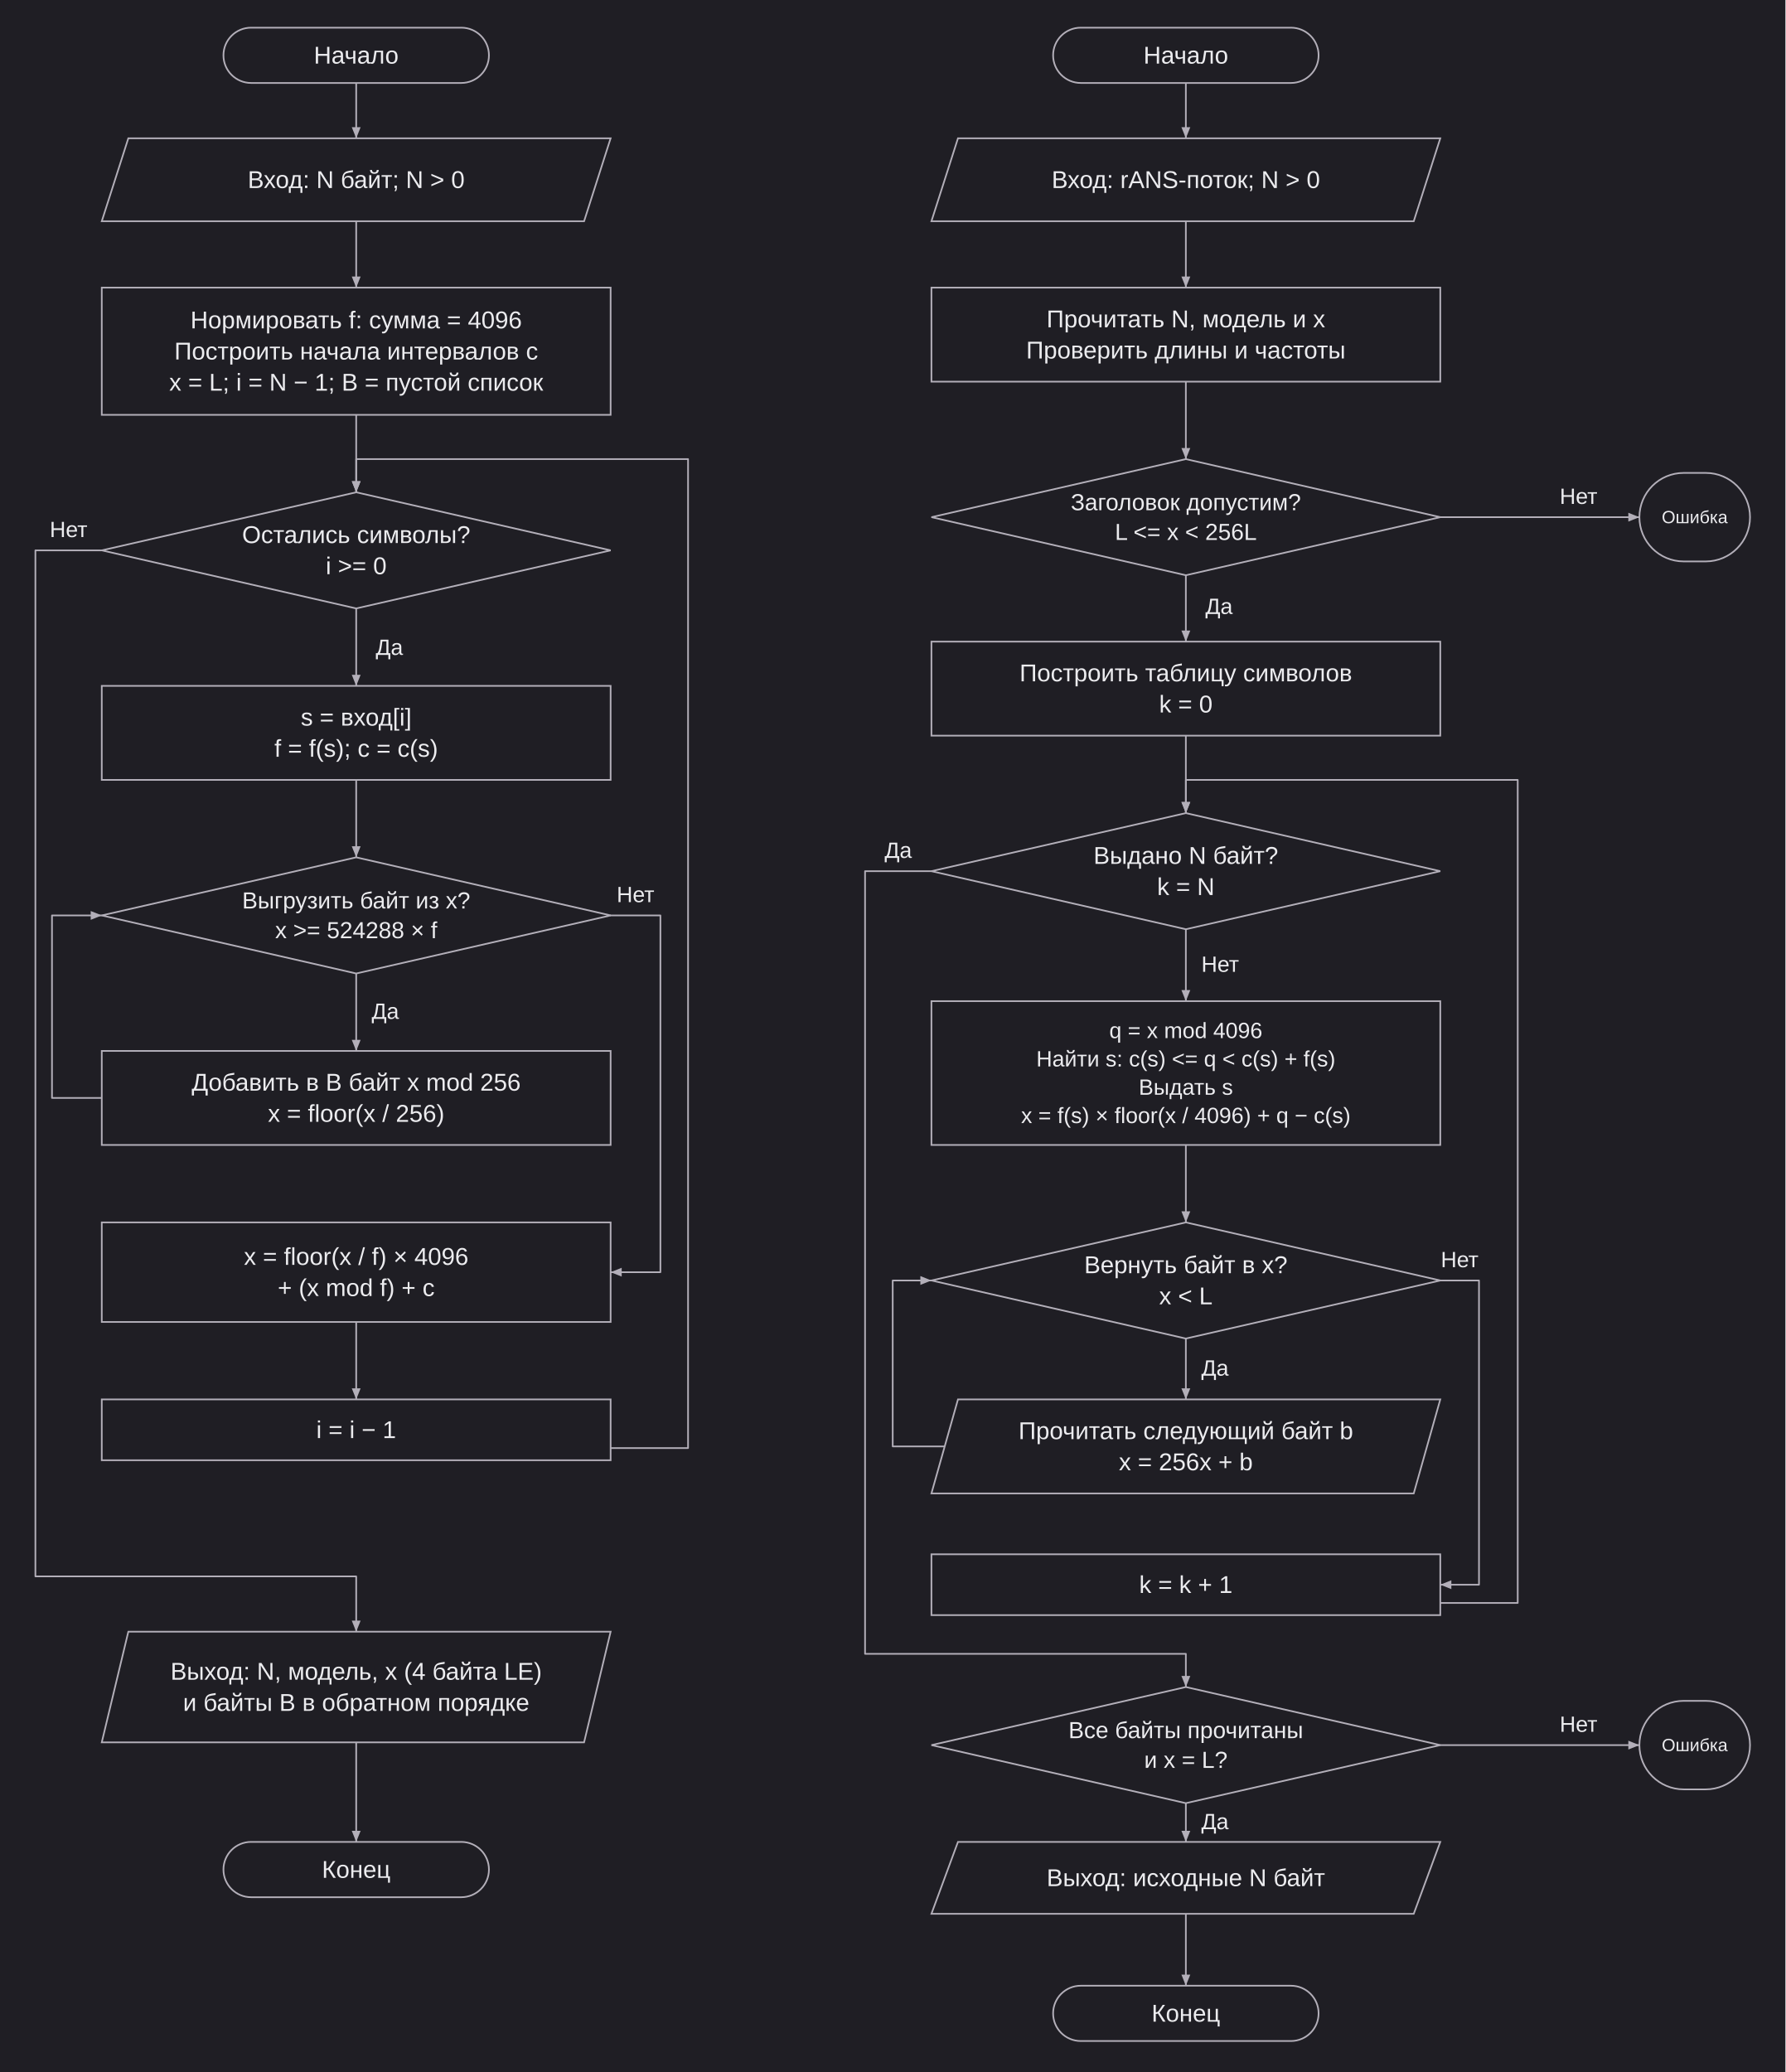
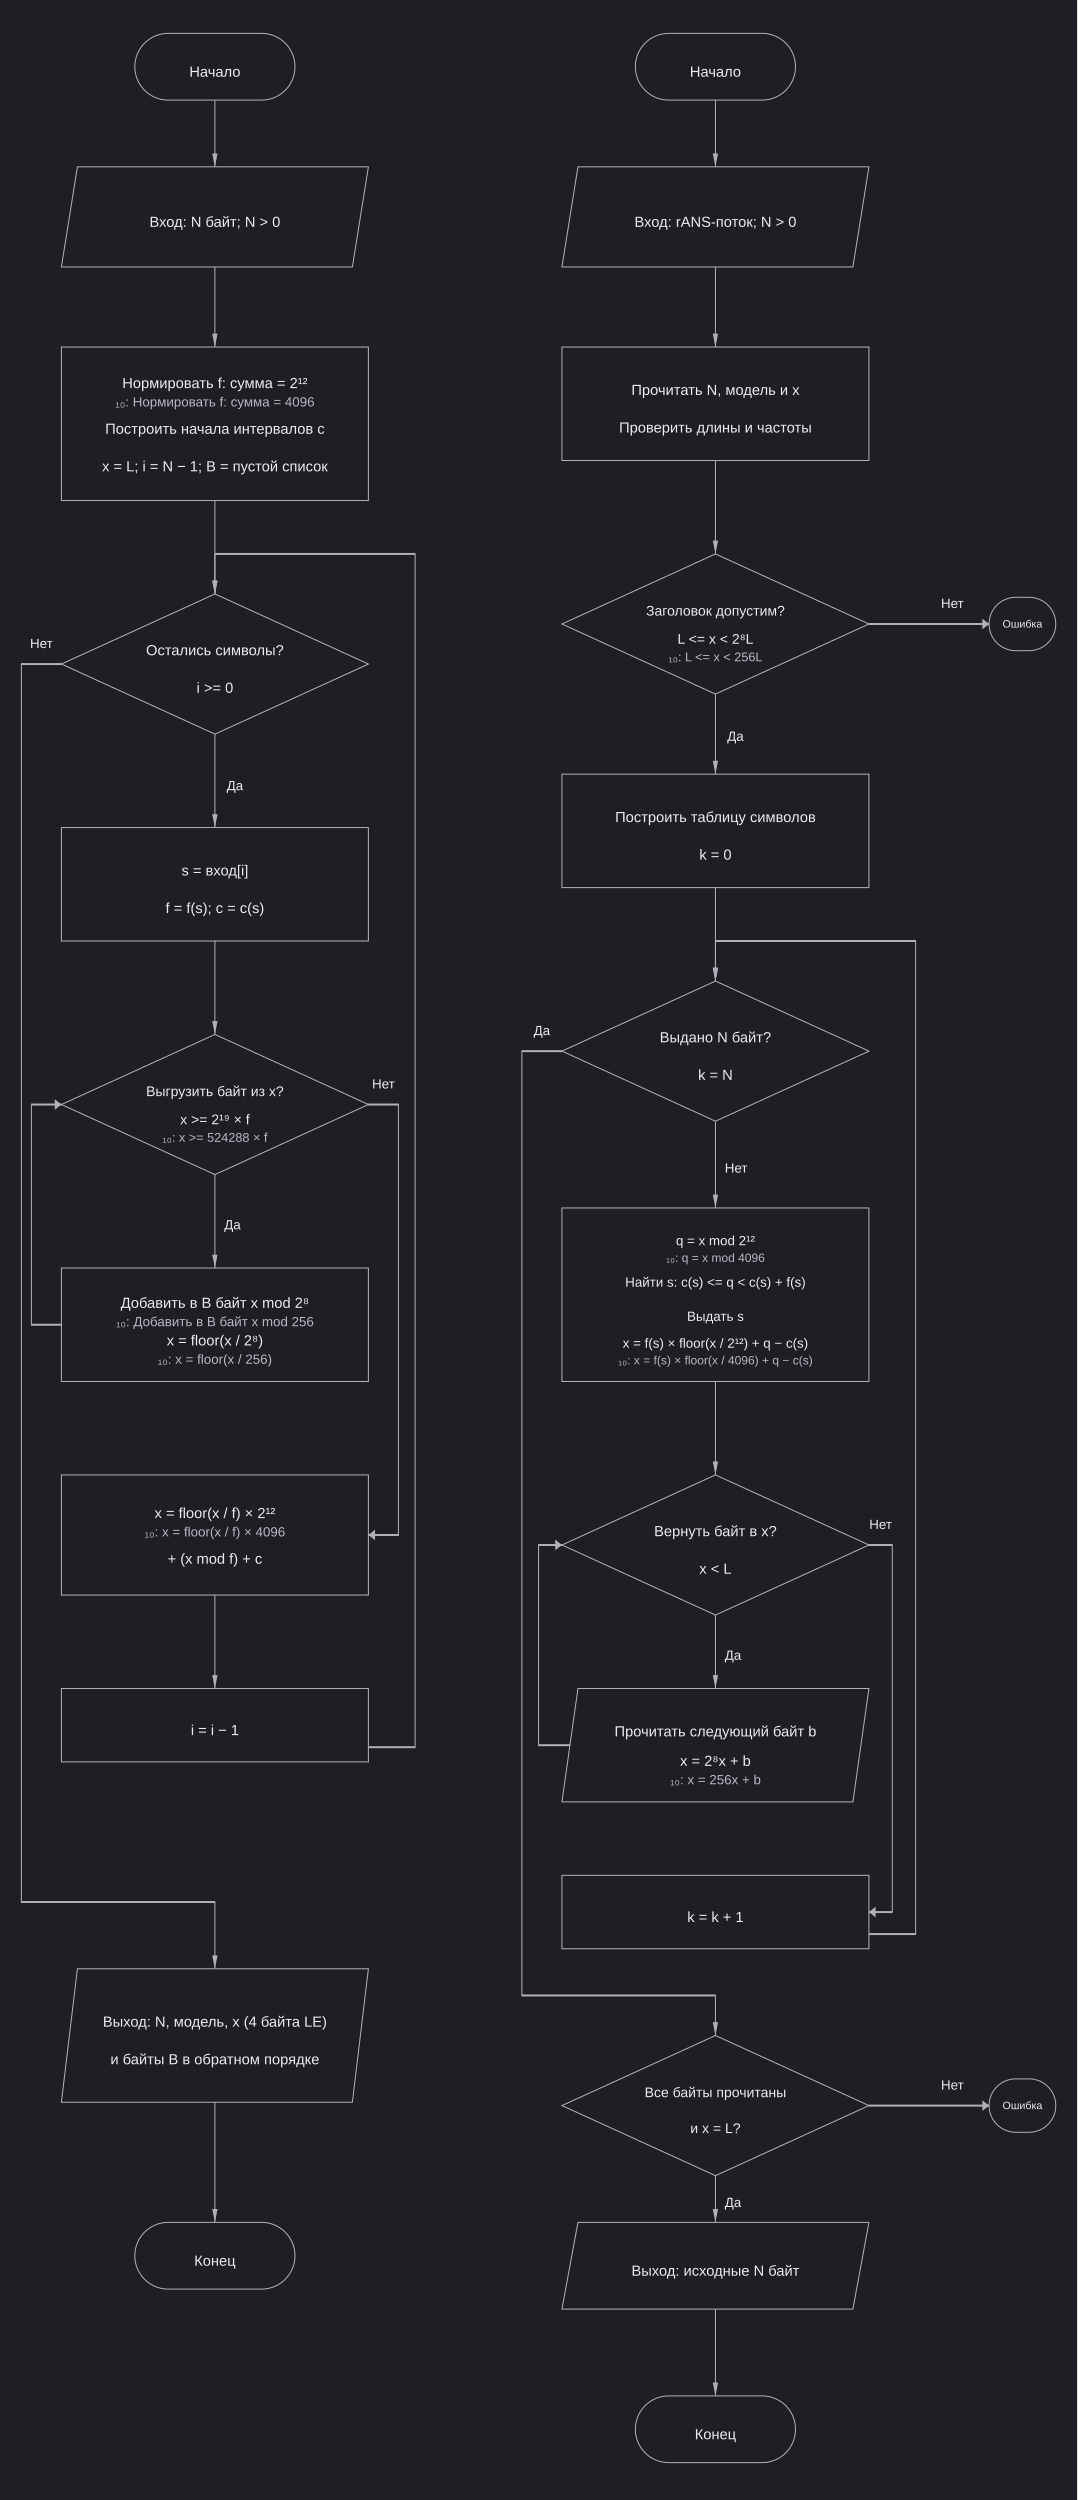
- <svg xmlns="http://www.w3.org/2000/svg" width="1614" height="1873" viewBox="-12 75 1614 1873" role="img">
+ <svg xmlns="http://www.w3.org/2000/svg" width="1614" height="3746.0" viewBox="-12 150 1614 3746" role="img">
  <defs>
    <marker id="arrow" viewBox="0 0 10 10" refX="10" refY="5" markerWidth="10" markerHeight="10" markerUnits="userSpaceOnUse" orient="auto">
      <path d="M 0 1 L 10 5 L 0 9 Z" fill="#b3afb9" />
    </marker>
  </defs>
-   <rect id="background" x="-12" y="75" width="1614" height="1873.0" fill="#1f1e24" />
+   <rect id="background" x="-12" y="150.0" width="1614" height="3746.0" fill="#1f1e24" />
  <g id="drawing">
-     <path d="M 310 150 L 310 200" fill="none" stroke="#b3afb9" stroke-width="1.5" stroke-linecap="round" stroke-linejoin="round" marker-end="url(#arrow)" data-edge-id="e0" data-source="n3" data-target="n4" />
-     <path d="M 310 275 L 310 335" fill="none" stroke="#b3afb9" stroke-width="1.5" stroke-linecap="round" stroke-linejoin="round" marker-end="url(#arrow)" data-edge-id="e1" data-source="n4" data-target="n5" />
-     <path d="M 310 450 L 310 520" fill="none" stroke="#b3afb9" stroke-width="1.5" stroke-linecap="round" stroke-linejoin="round" marker-end="url(#arrow)" data-edge-id="e2" data-source="n5" data-target="n6" />
-     <path d="M 310 625 L 310 695" fill="none" stroke="#b3afb9" stroke-width="1.5" stroke-linecap="round" stroke-linejoin="round" marker-end="url(#arrow)" data-edge-id="e3" data-source="n6" data-target="n7" />
-     <path d="M 310 780 L 310 850" fill="none" stroke="#b3afb9" stroke-width="1.5" stroke-linecap="round" stroke-linejoin="round" marker-end="url(#arrow)" data-edge-id="e4" data-source="n7" data-target="n8" />
-     <path d="M 310 955 L 310 1025" fill="none" stroke="#b3afb9" stroke-width="1.5" stroke-linecap="round" stroke-linejoin="round" marker-end="url(#arrow)" data-edge-id="e5" data-source="n8" data-target="n9" />
-     <path d="M 80 1067.5 L 35 1067.5 L 35 902.5 L 80 902.5" fill="none" stroke="#b3afb9" stroke-width="1.5" stroke-linecap="round" stroke-linejoin="round" marker-end="url(#arrow)" data-edge-id="e6" data-source="n9" data-target="n8" />
-     <path d="M 540 902.5 L 585 902.5 L 585 1225 L 540 1225" fill="none" stroke="#b3afb9" stroke-width="1.5" stroke-linecap="round" stroke-linejoin="round" marker-end="url(#arrow)" data-edge-id="e7" data-source="n8" data-target="n10" />
-     <path d="M 310 1270 L 310 1340" fill="none" stroke="#b3afb9" stroke-width="1.5" stroke-linecap="round" stroke-linejoin="round" marker-end="url(#arrow)" data-edge-id="e8" data-source="n10" data-target="n11" />
-     <path d="M 540 1384 L 610 1384 L 610 490 L 310 490 L 310 520" fill="none" stroke="#b3afb9" stroke-width="1.5" stroke-linecap="round" stroke-linejoin="round" marker-end="url(#arrow)" data-edge-id="e9" data-source="n11" data-target="n6" />
-     <path d="M 80 572.5 L 20 572.5 L 20 1500 L 310 1500 L 310 1550" fill="none" stroke="#b3afb9" stroke-width="1.5" stroke-linecap="round" stroke-linejoin="round" marker-end="url(#arrow)" data-edge-id="e10" data-source="n6" data-target="n12" />
-     <path d="M 310 1650 L 310 1740" fill="none" stroke="#b3afb9" stroke-width="1.5" stroke-linecap="round" stroke-linejoin="round" marker-end="url(#arrow)" data-edge-id="e11" data-source="n12" data-target="n13" />
-     <path d="M 1060 150 L 1060 200" fill="none" stroke="#b3afb9" stroke-width="1.5" stroke-linecap="round" stroke-linejoin="round" marker-end="url(#arrow)" data-edge-id="e12" data-source="n14" data-target="n15" />
-     <path d="M 1060 275 L 1060 335" fill="none" stroke="#b3afb9" stroke-width="1.5" stroke-linecap="round" stroke-linejoin="round" marker-end="url(#arrow)" data-edge-id="e13" data-source="n15" data-target="n16" />
-     <path d="M 1060 420 L 1060 490" fill="none" stroke="#b3afb9" stroke-width="1.5" stroke-linecap="round" stroke-linejoin="round" marker-end="url(#arrow)" data-edge-id="e14" data-source="n16" data-target="n17" />
-     <path d="M 1060 595 L 1060 655" fill="none" stroke="#b3afb9" stroke-width="1.5" stroke-linecap="round" stroke-linejoin="round" marker-end="url(#arrow)" data-edge-id="e15" data-source="n17" data-target="n18" />
-     <path d="M 1060 740 L 1060 810" fill="none" stroke="#b3afb9" stroke-width="1.5" stroke-linecap="round" stroke-linejoin="round" marker-end="url(#arrow)" data-edge-id="e16" data-source="n18" data-target="n19" />
-     <path d="M 1060 915 L 1060 980" fill="none" stroke="#b3afb9" stroke-width="1.5" stroke-linecap="round" stroke-linejoin="round" marker-end="url(#arrow)" data-edge-id="e17" data-source="n19" data-target="n20" />
-     <path d="M 1060 1110 L 1060 1180" fill="none" stroke="#b3afb9" stroke-width="1.5" stroke-linecap="round" stroke-linejoin="round" marker-end="url(#arrow)" data-edge-id="e18" data-source="n20" data-target="n21" />
-     <path d="M 1060 1285 L 1060 1340" fill="none" stroke="#b3afb9" stroke-width="1.5" stroke-linecap="round" stroke-linejoin="round" marker-end="url(#arrow)" data-edge-id="e19" data-source="n21" data-target="n22" />
-     <path d="M 842 1382.5 L 795 1382.5 L 795 1232.5 L 830 1232.5" fill="none" stroke="#b3afb9" stroke-width="1.5" stroke-linecap="round" stroke-linejoin="round" marker-end="url(#arrow)" data-edge-id="e20" data-source="n22" data-target="n21" />
-     <path d="M 1290 1232.5 L 1325 1232.5 L 1325 1507.5 L 1290 1507.5" fill="none" stroke="#b3afb9" stroke-width="1.5" stroke-linecap="round" stroke-linejoin="round" marker-end="url(#arrow)" data-edge-id="e21" data-source="n21" data-target="n23" />
-     <path d="M 1290 1524 L 1360 1524 L 1360 780 L 1060 780 L 1060 810" fill="none" stroke="#b3afb9" stroke-width="1.5" stroke-linecap="round" stroke-linejoin="round" marker-end="url(#arrow)" data-edge-id="e22" data-source="n23" data-target="n19" />
-     <path d="M 830 862.5 L 770 862.5 L 770 1570 L 1060 1570 L 1060 1600" fill="none" stroke="#b3afb9" stroke-width="1.5" stroke-linecap="round" stroke-linejoin="round" marker-end="url(#arrow)" data-edge-id="e23" data-source="n19" data-target="n24" />
-     <path d="M 1060 1705 L 1060 1740" fill="none" stroke="#b3afb9" stroke-width="1.5" stroke-linecap="round" stroke-linejoin="round" marker-end="url(#arrow)" data-edge-id="e24" data-source="n24" data-target="n25" />
-     <path d="M 1290 542.5 L 1470 542.5" fill="none" stroke="#b3afb9" stroke-width="1.5" stroke-linecap="round" stroke-linejoin="round" marker-end="url(#arrow)" data-edge-id="e25" data-source="n17" data-target="n26" />
-     <path d="M 1290 1652.5 L 1470 1652.5" fill="none" stroke="#b3afb9" stroke-width="1.5" stroke-linecap="round" stroke-linejoin="round" marker-end="url(#arrow)" data-edge-id="e26" data-source="n24" data-target="n27" />
-     <path d="M 1060 1805 L 1060 1870" fill="none" stroke="#b3afb9" stroke-width="1.5" stroke-linecap="round" stroke-linejoin="round" marker-end="url(#arrow)" data-edge-id="e27" data-source="n25" data-target="n28" />
+     <path d="M 310 150 L 310 200" fill="none" stroke="#b3afb9" stroke-width="1.5" stroke-linecap="round" stroke-linejoin="round" marker-end="url(#arrow)" data-edge-id="e0" data-source="n3" data-target="n4" transform="scale(1,2)" />
+     <path d="M 310 275 L 310 335" fill="none" stroke="#b3afb9" stroke-width="1.5" stroke-linecap="round" stroke-linejoin="round" marker-end="url(#arrow)" data-edge-id="e1" data-source="n4" data-target="n5" transform="scale(1,2)" />
+     <path d="M 310 450 L 310 520" fill="none" stroke="#b3afb9" stroke-width="1.5" stroke-linecap="round" stroke-linejoin="round" marker-end="url(#arrow)" data-edge-id="e2" data-source="n5" data-target="n6" transform="scale(1,2)" />
+     <path d="M 310 625 L 310 695" fill="none" stroke="#b3afb9" stroke-width="1.5" stroke-linecap="round" stroke-linejoin="round" marker-end="url(#arrow)" data-edge-id="e3" data-source="n6" data-target="n7" transform="scale(1,2)" />
+     <path d="M 310 780 L 310 850" fill="none" stroke="#b3afb9" stroke-width="1.5" stroke-linecap="round" stroke-linejoin="round" marker-end="url(#arrow)" data-edge-id="e4" data-source="n7" data-target="n8" transform="scale(1,2)" />
+     <path d="M 310 955 L 310 1025" fill="none" stroke="#b3afb9" stroke-width="1.5" stroke-linecap="round" stroke-linejoin="round" marker-end="url(#arrow)" data-edge-id="e5" data-source="n8" data-target="n9" transform="scale(1,2)" />
+     <path d="M 80 1067.5 L 35 1067.5 L 35 902.5 L 80 902.5" fill="none" stroke="#b3afb9" stroke-width="1.5" stroke-linecap="round" stroke-linejoin="round" marker-end="url(#arrow)" data-edge-id="e6" data-source="n9" data-target="n8" transform="scale(1,2)" />
+     <path d="M 540 902.5 L 585 902.5 L 585 1225 L 540 1225" fill="none" stroke="#b3afb9" stroke-width="1.5" stroke-linecap="round" stroke-linejoin="round" marker-end="url(#arrow)" data-edge-id="e7" data-source="n8" data-target="n10" transform="scale(1,2)" />
+     <path d="M 310 1270 L 310 1340" fill="none" stroke="#b3afb9" stroke-width="1.5" stroke-linecap="round" stroke-linejoin="round" marker-end="url(#arrow)" data-edge-id="e8" data-source="n10" data-target="n11" transform="scale(1,2)" />
+     <path d="M 540 1384 L 610 1384 L 610 490 L 310 490 L 310 520" fill="none" stroke="#b3afb9" stroke-width="1.5" stroke-linecap="round" stroke-linejoin="round" marker-end="url(#arrow)" data-edge-id="e9" data-source="n11" data-target="n6" transform="scale(1,2)" />
+     <path d="M 80 572.5 L 20 572.5 L 20 1500 L 310 1500 L 310 1550" fill="none" stroke="#b3afb9" stroke-width="1.5" stroke-linecap="round" stroke-linejoin="round" marker-end="url(#arrow)" data-edge-id="e10" data-source="n6" data-target="n12" transform="scale(1,2)" />
+     <path d="M 310 1650 L 310 1740" fill="none" stroke="#b3afb9" stroke-width="1.5" stroke-linecap="round" stroke-linejoin="round" marker-end="url(#arrow)" data-edge-id="e11" data-source="n12" data-target="n13" transform="scale(1,2)" />
+     <path d="M 1060 150 L 1060 200" fill="none" stroke="#b3afb9" stroke-width="1.5" stroke-linecap="round" stroke-linejoin="round" marker-end="url(#arrow)" data-edge-id="e12" data-source="n14" data-target="n15" transform="scale(1,2)" />
+     <path d="M 1060 275 L 1060 335" fill="none" stroke="#b3afb9" stroke-width="1.5" stroke-linecap="round" stroke-linejoin="round" marker-end="url(#arrow)" data-edge-id="e13" data-source="n15" data-target="n16" transform="scale(1,2)" />
+     <path d="M 1060 420 L 1060 490" fill="none" stroke="#b3afb9" stroke-width="1.5" stroke-linecap="round" stroke-linejoin="round" marker-end="url(#arrow)" data-edge-id="e14" data-source="n16" data-target="n17" transform="scale(1,2)" />
+     <path d="M 1060 595 L 1060 655" fill="none" stroke="#b3afb9" stroke-width="1.5" stroke-linecap="round" stroke-linejoin="round" marker-end="url(#arrow)" data-edge-id="e15" data-source="n17" data-target="n18" transform="scale(1,2)" />
+     <path d="M 1060 740 L 1060 810" fill="none" stroke="#b3afb9" stroke-width="1.5" stroke-linecap="round" stroke-linejoin="round" marker-end="url(#arrow)" data-edge-id="e16" data-source="n18" data-target="n19" transform="scale(1,2)" />
+     <path d="M 1060 915 L 1060 980" fill="none" stroke="#b3afb9" stroke-width="1.5" stroke-linecap="round" stroke-linejoin="round" marker-end="url(#arrow)" data-edge-id="e17" data-source="n19" data-target="n20" transform="scale(1,2)" />
+     <path d="M 1060 1110 L 1060 1180" fill="none" stroke="#b3afb9" stroke-width="1.5" stroke-linecap="round" stroke-linejoin="round" marker-end="url(#arrow)" data-edge-id="e18" data-source="n20" data-target="n21" transform="scale(1,2)" />
+     <path d="M 1060 1285 L 1060 1340" fill="none" stroke="#b3afb9" stroke-width="1.5" stroke-linecap="round" stroke-linejoin="round" marker-end="url(#arrow)" data-edge-id="e19" data-source="n21" data-target="n22" transform="scale(1,2)" />
+     <path d="M 842 1382.5 L 795 1382.5 L 795 1232.5 L 830 1232.5" fill="none" stroke="#b3afb9" stroke-width="1.5" stroke-linecap="round" stroke-linejoin="round" marker-end="url(#arrow)" data-edge-id="e20" data-source="n22" data-target="n21" transform="scale(1,2)" />
+     <path d="M 1290 1232.5 L 1325 1232.5 L 1325 1507.5 L 1290 1507.5" fill="none" stroke="#b3afb9" stroke-width="1.5" stroke-linecap="round" stroke-linejoin="round" marker-end="url(#arrow)" data-edge-id="e21" data-source="n21" data-target="n23" transform="scale(1,2)" />
+     <path d="M 1290 1524 L 1360 1524 L 1360 780 L 1060 780 L 1060 810" fill="none" stroke="#b3afb9" stroke-width="1.5" stroke-linecap="round" stroke-linejoin="round" marker-end="url(#arrow)" data-edge-id="e22" data-source="n23" data-target="n19" transform="scale(1,2)" />
+     <path d="M 830 862.5 L 770 862.5 L 770 1570 L 1060 1570 L 1060 1600" fill="none" stroke="#b3afb9" stroke-width="1.5" stroke-linecap="round" stroke-linejoin="round" marker-end="url(#arrow)" data-edge-id="e23" data-source="n19" data-target="n24" transform="scale(1,2)" />
+     <path d="M 1060 1705 L 1060 1740" fill="none" stroke="#b3afb9" stroke-width="1.5" stroke-linecap="round" stroke-linejoin="round" marker-end="url(#arrow)" data-edge-id="e24" data-source="n24" data-target="n25" transform="scale(1,2)" />
+     <path d="M 1290 542.5 L 1470 542.5" fill="none" stroke="#b3afb9" stroke-width="1.5" stroke-linecap="round" stroke-linejoin="round" marker-end="url(#arrow)" data-edge-id="e25" data-source="n17" data-target="n26" transform="scale(1,2)" />
+     <path d="M 1290 1652.5 L 1470 1652.5" fill="none" stroke="#b3afb9" stroke-width="1.5" stroke-linecap="round" stroke-linejoin="round" marker-end="url(#arrow)" data-edge-id="e26" data-source="n24" data-target="n27" transform="scale(1,2)" />
+     <path d="M 1060 1805 L 1060 1870" fill="none" stroke="#b3afb9" stroke-width="1.5" stroke-linecap="round" stroke-linejoin="round" marker-end="url(#arrow)" data-edge-id="e27" data-source="n25" data-target="n28" transform="scale(1,2)" />
    <g data-vertex-id="n3">
-       <rect x="190" y="100" width="240" height="50" rx="25.0" ry="25.0" fill="#1f1e24" stroke="#b3afb9" stroke-width="1.5" />
-       <text x="310" y="132.48" text-anchor="middle" font-family="Arial" font-size="22px" fill="#ececef">Начало</text>
+       <rect x="190" y="200.0" width="240" height="100.0" rx="50.0" ry="50.0" fill="#1f1e24" stroke="#b3afb9" stroke-width="1.5" />
+       <text x="310" y="264.96" text-anchor="middle" font-family="Arial" font-size="22px" fill="#ececef">Начало</text>
    </g>
    <g data-vertex-id="n4">
-       <polygon points="104,200 540,200 516,275 80,275" fill="#1f1e24" stroke="#b3afb9" stroke-width="1.5" />
-       <text x="310" y="244.98" text-anchor="middle" font-family="Arial" font-size="22px" fill="#ececef">Вход: N байт; N &gt; 0</text>
+       <polygon points="104,400 540,400 516,550 80,550" fill="#1f1e24" stroke="#b3afb9" stroke-width="1.5" />
+       <text x="310" y="489.96" text-anchor="middle" font-family="Arial" font-size="22px" fill="#ececef">Вход: N байт; N &gt; 0</text>
    </g>
    <g data-vertex-id="n5">
-       <rect x="80" y="335" width="460" height="115" rx="0" ry="0" fill="#1f1e24" stroke="#b3afb9" stroke-width="1.5" />
-       <text x="310" y="371.82" text-anchor="middle" font-family="Arial" font-size="22px" fill="#ececef">Нормировать f: сумма = 4096</text>
-       <text x="310" y="399.98" text-anchor="middle" font-family="Arial" font-size="22px" fill="#ececef">Построить начала интервалов c</text>
-       <text x="310" y="428.14" text-anchor="middle" font-family="Arial" font-size="22px" fill="#ececef">x = L; i = N − 1; B = пустой список</text>
+       <rect x="80" y="670.0" width="460" height="230.0" rx="0" ry="0.0" fill="#1f1e24" stroke="#b3afb9" stroke-width="1.5" />
+       <text x="310" y="731.54" text-anchor="middle" font-family="Arial" font-size="22px" fill="#ececef">Нормировать f: сумма = 2¹²</text>
+       <text x="310" y="759.04" text-anchor="middle" font-family="Arial" font-size="20.0" fill="#bbb6c3">₁₀: Нормировать f: сумма = 4096</text>
+       <text x="310" y="799.96" text-anchor="middle" font-family="Arial" font-size="22px" fill="#ececef">Построить начала интервалов c</text>
+       <text x="310" y="856.28" text-anchor="middle" font-family="Arial" font-size="22px" fill="#ececef">x = L; i = N − 1; B = пустой список</text>
    </g>
    <g data-vertex-id="n6">
-       <polygon points="310,520 540,572.5 310,625 80,572.5" fill="#1f1e24" stroke="#b3afb9" stroke-width="1.5" />
-       <text x="310" y="565.9" text-anchor="middle" font-family="Arial" font-size="22px" fill="#ececef">Остались символы?</text>
-       <text x="310" y="594.06" text-anchor="middle" font-family="Arial" font-size="22px" fill="#ececef">i &gt;= 0</text>
+       <polygon points="310,1040 540,1145 310,1250 80,1145" fill="#1f1e24" stroke="#b3afb9" stroke-width="1.5" />
+       <text x="310" y="1131.8" text-anchor="middle" font-family="Arial" font-size="22px" fill="#ececef">Остались символы?</text>
+       <text x="310" y="1188.12" text-anchor="middle" font-family="Arial" font-size="22px" fill="#ececef">i &gt;= 0</text>
    </g>
    <g data-vertex-id="n7">
-       <rect x="80" y="695" width="460" height="85" rx="0" ry="0" fill="#1f1e24" stroke="#b3afb9" stroke-width="1.5" />
-       <text x="310" y="730.9" text-anchor="middle" font-family="Arial" font-size="22px" fill="#ececef">s = вход[i]</text>
-       <text x="310" y="759.06" text-anchor="middle" font-family="Arial" font-size="22px" fill="#ececef">f = f(s); c = c(s)</text>
+       <rect x="80" y="1390.0" width="460" height="170.0" rx="0" ry="0.0" fill="#1f1e24" stroke="#b3afb9" stroke-width="1.5" />
+       <text x="310" y="1461.8" text-anchor="middle" font-family="Arial" font-size="22px" fill="#ececef">s = вход[i]</text>
+       <text x="310" y="1518.12" text-anchor="middle" font-family="Arial" font-size="22px" fill="#ececef">f = f(s); c = c(s)</text>
    </g>
    <g data-vertex-id="n8">
-       <polygon points="310,850 540,902.5 310,955 80,902.5" fill="#1f1e24" stroke="#b3afb9" stroke-width="1.5" />
-       <text x="310" y="896.2" text-anchor="middle" font-family="Arial" font-size="21px" fill="#ececef">Выгрузить байт из x?</text>
-       <text x="310" y="923.08" text-anchor="middle" font-family="Arial" font-size="21px" fill="#ececef">x &gt;= 524288 × f</text>
+       <polygon points="310,1700 540,1805 310,1910 80,1805" fill="#1f1e24" stroke="#b3afb9" stroke-width="1.5" />
+       <text x="310" y="1792.4" text-anchor="middle" font-family="Arial" font-size="21px" fill="#ececef">Выгрузить байт из x?</text>
+       <text x="310" y="1834.61" text-anchor="middle" font-family="Arial" font-size="21px" fill="#ececef">x &gt;= 2¹⁹ × f</text>
+       <text x="310" y="1860.86" text-anchor="middle" font-family="Arial" font-size="19.0" fill="#bbb6c3">₁₀: x &gt;= 524288 × f</text>
    </g>
    <g data-vertex-id="n9">
-       <rect x="80" y="1025" width="460" height="85" rx="0" ry="0" fill="#1f1e24" stroke="#b3afb9" stroke-width="1.5" />
-       <text x="310" y="1060.9" text-anchor="middle" font-family="Arial" font-size="22px" fill="#ececef">Добавить в B байт x mod 256</text>
-       <text x="310" y="1089.06" text-anchor="middle" font-family="Arial" font-size="22px" fill="#ececef">x = floor(x / 256)</text>
+       <rect x="80" y="2050.0" width="460" height="170.0" rx="0" ry="0.0" fill="#1f1e24" stroke="#b3afb9" stroke-width="1.5" />
+       <text x="310" y="2109.7" text-anchor="middle" font-family="Arial" font-size="22px" fill="#ececef">Добавить в B байт x mod 2⁸</text>
+       <text x="310" y="2137.2" text-anchor="middle" font-family="Arial" font-size="20.0" fill="#bbb6c3">₁₀: Добавить в B байт x mod 256</text>
+       <text x="310" y="2166.02" text-anchor="middle" font-family="Arial" font-size="22px" fill="#ececef">x = floor(x / 2⁸)</text>
+       <text x="310" y="2193.52" text-anchor="middle" font-family="Arial" font-size="20.0" fill="#bbb6c3">₁₀: x = floor(x / 256)</text>
    </g>
    <g data-vertex-id="n10">
-       <rect x="80" y="1180" width="460" height="90" rx="0" ry="0" fill="#1f1e24" stroke="#b3afb9" stroke-width="1.5" />
-       <text x="310" y="1218.4" text-anchor="middle" font-family="Arial" font-size="22px" fill="#ececef">x = floor(x / f) × 4096</text>
-       <text x="310" y="1246.56" text-anchor="middle" font-family="Arial" font-size="22px" fill="#ececef">+ (x mod f) + c</text>
+       <rect x="80" y="2360.0" width="460" height="180.0" rx="0" ry="0.0" fill="#1f1e24" stroke="#b3afb9" stroke-width="1.5" />
+       <text x="310" y="2424.7" text-anchor="middle" font-family="Arial" font-size="22px" fill="#ececef">x = floor(x / f) × 2¹²</text>
+       <text x="310" y="2452.2" text-anchor="middle" font-family="Arial" font-size="20.0" fill="#bbb6c3">₁₀: x = floor(x / f) × 4096</text>
+       <text x="310" y="2493.12" text-anchor="middle" font-family="Arial" font-size="22px" fill="#ececef">+ (x mod f) + c</text>
    </g>
    <g data-vertex-id="n11">
-       <rect x="80" y="1340" width="460" height="55" rx="0" ry="0" fill="#1f1e24" stroke="#b3afb9" stroke-width="1.5" />
-       <text x="310" y="1374.98" text-anchor="middle" font-family="Arial" font-size="22px" fill="#ececef">i = i − 1</text>
+       <rect x="80" y="2680.0" width="460" height="110.0" rx="0" ry="0.0" fill="#1f1e24" stroke="#b3afb9" stroke-width="1.5" />
+       <text x="310" y="2749.96" text-anchor="middle" font-family="Arial" font-size="22px" fill="#ececef">i = i − 1</text>
    </g>
    <g data-vertex-id="n12">
-       <polygon points="104,1550 540,1550 516,1650 80,1650" fill="#1f1e24" stroke="#b3afb9" stroke-width="1.5" />
-       <text x="310" y="1593.4" text-anchor="middle" font-family="Arial" font-size="22px" fill="#ececef">Выход: N, модель, x (4 байта LE)</text>
-       <text x="310" y="1621.56" text-anchor="middle" font-family="Arial" font-size="22px" fill="#ececef">и байты B в обратном порядке</text>
+       <polygon points="104,3100 540,3100 516,3300 80,3300" fill="#1f1e24" stroke="#b3afb9" stroke-width="1.5" />
+       <text x="310" y="3186.8" text-anchor="middle" font-family="Arial" font-size="22px" fill="#ececef">Выход: N, модель, x (4 байта LE)</text>
+       <text x="310" y="3243.12" text-anchor="middle" font-family="Arial" font-size="22px" fill="#ececef">и байты B в обратном порядке</text>
    </g>
    <g data-vertex-id="n13">
-       <rect x="190" y="1740" width="240" height="50" rx="25.0" ry="25.0" fill="#1f1e24" stroke="#b3afb9" stroke-width="1.5" />
-       <text x="310" y="1772.48" text-anchor="middle" font-family="Arial" font-size="22px" fill="#ececef">Конец</text>
+       <rect x="190" y="3480.0" width="240" height="100.0" rx="50.0" ry="50.0" fill="#1f1e24" stroke="#b3afb9" stroke-width="1.5" />
+       <text x="310" y="3544.96" text-anchor="middle" font-family="Arial" font-size="22px" fill="#ececef">Конец</text>
    </g>
    <g data-vertex-id="n14">
-       <rect x="940" y="100" width="240" height="50" rx="25.0" ry="25.0" fill="#1f1e24" stroke="#b3afb9" stroke-width="1.5" />
-       <text x="1060" y="132.48" text-anchor="middle" font-family="Arial" font-size="22px" fill="#ececef">Начало</text>
+       <rect x="940" y="200.0" width="240" height="100.0" rx="50.0" ry="50.0" fill="#1f1e24" stroke="#b3afb9" stroke-width="1.5" />
+       <text x="1060" y="264.96" text-anchor="middle" font-family="Arial" font-size="22px" fill="#ececef">Начало</text>
    </g>
    <g data-vertex-id="n15">
-       <polygon points="854,200 1290,200 1266,275 830,275" fill="#1f1e24" stroke="#b3afb9" stroke-width="1.5" />
-       <text x="1060" y="244.98" text-anchor="middle" font-family="Arial" font-size="22px" fill="#ececef">Вход: rANS-поток; N &gt; 0</text>
+       <polygon points="854,400 1290,400 1266,550 830,550" fill="#1f1e24" stroke="#b3afb9" stroke-width="1.5" />
+       <text x="1060" y="489.96" text-anchor="middle" font-family="Arial" font-size="22px" fill="#ececef">Вход: rANS-поток; N &gt; 0</text>
    </g>
    <g data-vertex-id="n16">
-       <rect x="830" y="335" width="460" height="85" rx="0" ry="0" fill="#1f1e24" stroke="#b3afb9" stroke-width="1.5" />
-       <text x="1060" y="370.9" text-anchor="middle" font-family="Arial" font-size="22px" fill="#ececef">Прочитать N, модель и x</text>
-       <text x="1060" y="399.06" text-anchor="middle" font-family="Arial" font-size="22px" fill="#ececef">Проверить длины и частоты</text>
+       <rect x="830" y="670.0" width="460" height="170.0" rx="0" ry="0.0" fill="#1f1e24" stroke="#b3afb9" stroke-width="1.5" />
+       <text x="1060" y="741.8" text-anchor="middle" font-family="Arial" font-size="22px" fill="#ececef">Прочитать N, модель и x</text>
+       <text x="1060" y="798.12" text-anchor="middle" font-family="Arial" font-size="22px" fill="#ececef">Проверить длины и частоты</text>
    </g>
    <g data-vertex-id="n17">
-       <polygon points="1060,490 1290,542.5 1060,595 830,542.5" fill="#1f1e24" stroke="#b3afb9" stroke-width="1.5" />
-       <text x="1060" y="536.2" text-anchor="middle" font-family="Arial" font-size="21px" fill="#ececef">Заголовок допустим?</text>
-       <text x="1060" y="563.08" text-anchor="middle" font-family="Arial" font-size="21px" fill="#ececef">L &lt;= x &lt; 256L</text>
+       <polygon points="1060,980 1290,1085 1060,1190 830,1085" fill="#1f1e24" stroke="#b3afb9" stroke-width="1.5" />
+       <text x="1060" y="1072.4" text-anchor="middle" font-family="Arial" font-size="21px" fill="#ececef">Заголовок допустим?</text>
+       <text x="1060" y="1114.61" text-anchor="middle" font-family="Arial" font-size="21px" fill="#ececef">L &lt;= x &lt; 2⁸L</text>
+       <text x="1060" y="1140.86" text-anchor="middle" font-family="Arial" font-size="19.0" fill="#bbb6c3">₁₀: L &lt;= x &lt; 256L</text>
    </g>
    <g data-vertex-id="n18">
-       <rect x="830" y="655" width="460" height="85" rx="0" ry="0" fill="#1f1e24" stroke="#b3afb9" stroke-width="1.5" />
-       <text x="1060" y="690.9" text-anchor="middle" font-family="Arial" font-size="22px" fill="#ececef">Построить таблицу символов</text>
-       <text x="1060" y="719.06" text-anchor="middle" font-family="Arial" font-size="22px" fill="#ececef">k = 0</text>
+       <rect x="830" y="1310.0" width="460" height="170.0" rx="0" ry="0.0" fill="#1f1e24" stroke="#b3afb9" stroke-width="1.5" />
+       <text x="1060" y="1381.8" text-anchor="middle" font-family="Arial" font-size="22px" fill="#ececef">Построить таблицу символов</text>
+       <text x="1060" y="1438.12" text-anchor="middle" font-family="Arial" font-size="22px" fill="#ececef">k = 0</text>
    </g>
    <g data-vertex-id="n19">
-       <polygon points="1060,810 1290,862.5 1060,915 830,862.5" fill="#1f1e24" stroke="#b3afb9" stroke-width="1.5" />
-       <text x="1060" y="855.9" text-anchor="middle" font-family="Arial" font-size="22px" fill="#ececef">Выдано N байт?</text>
-       <text x="1060" y="884.06" text-anchor="middle" font-family="Arial" font-size="22px" fill="#ececef">k = N</text>
+       <polygon points="1060,1620 1290,1725 1060,1830 830,1725" fill="#1f1e24" stroke="#b3afb9" stroke-width="1.5" />
+       <text x="1060" y="1711.8" text-anchor="middle" font-family="Arial" font-size="22px" fill="#ececef">Выдано N байт?</text>
+       <text x="1060" y="1768.12" text-anchor="middle" font-family="Arial" font-size="22px" fill="#ececef">k = N</text>
    </g>
    <g data-vertex-id="n20">
-       <rect x="830" y="980" width="460" height="130" rx="0" ry="0" fill="#1f1e24" stroke="#b3afb9" stroke-width="1.5" />
-       <text x="1060" y="1013.4" text-anchor="middle" font-family="Arial" font-size="20px" fill="#ececef">q = x mod 4096</text>
-       <text x="1060" y="1039" text-anchor="middle" font-family="Arial" font-size="20px" fill="#ececef">Найти s: c(s) &lt;= q &lt; c(s) + f(s)</text>
-       <text x="1060" y="1064.6" text-anchor="middle" font-family="Arial" font-size="20px" fill="#ececef">Выдать s</text>
-       <text x="1060" y="1090.2" text-anchor="middle" font-family="Arial" font-size="20px" fill="#ececef">x = f(s) × floor(x / 4096) + q − c(s)</text>
+       <rect x="830" y="1960.0" width="460" height="260.0" rx="0" ry="0.0" fill="#1f1e24" stroke="#b3afb9" stroke-width="1.5" />
+       <text x="1060" y="2015.8" text-anchor="middle" font-family="Arial" font-size="20px" fill="#ececef">q = x mod 2¹²</text>
+       <text x="1060" y="2040.8" text-anchor="middle" font-family="Arial" font-size="18.0" fill="#bbb6c3">₁₀: q = x mod 4096</text>
+       <text x="1060" y="2078.0" text-anchor="middle" font-family="Arial" font-size="20px" fill="#ececef">Найти s: c(s) &lt;= q &lt; c(s) + f(s)</text>
+       <text x="1060" y="2129.2" text-anchor="middle" font-family="Arial" font-size="20px" fill="#ececef">Выдать s</text>
+       <text x="1060" y="2169.4" text-anchor="middle" font-family="Arial" font-size="20px" fill="#ececef">x = f(s) × floor(x / 2¹²) + q − c(s)</text>
+       <text x="1060" y="2194.4" text-anchor="middle" font-family="Arial" font-size="18.0" fill="#bbb6c3">₁₀: x = f(s) × floor(x / 4096) + q − c(s)</text>
    </g>
    <g data-vertex-id="n21">
-       <polygon points="1060,1180 1290,1232.5 1060,1285 830,1232.5" fill="#1f1e24" stroke="#b3afb9" stroke-width="1.5" />
-       <text x="1060" y="1225.9" text-anchor="middle" font-family="Arial" font-size="22px" fill="#ececef">Вернуть байт в x?</text>
-       <text x="1060" y="1254.06" text-anchor="middle" font-family="Arial" font-size="22px" fill="#ececef">x &lt; L</text>
+       <polygon points="1060,2360 1290,2465 1060,2570 830,2465" fill="#1f1e24" stroke="#b3afb9" stroke-width="1.5" />
+       <text x="1060" y="2451.8" text-anchor="middle" font-family="Arial" font-size="22px" fill="#ececef">Вернуть байт в x?</text>
+       <text x="1060" y="2508.12" text-anchor="middle" font-family="Arial" font-size="22px" fill="#ececef">x &lt; L</text>
    </g>
    <g data-vertex-id="n22">
-       <polygon points="854,1340 1290,1340 1266,1425 830,1425" fill="#1f1e24" stroke="#b3afb9" stroke-width="1.5" />
-       <text x="1060" y="1375.9" text-anchor="middle" font-family="Arial" font-size="22px" fill="#ececef">Прочитать следующий байт b</text>
-       <text x="1060" y="1404.06" text-anchor="middle" font-family="Arial" font-size="22px" fill="#ececef">x = 256x + b</text>
+       <polygon points="854,2680 1290,2680 1266,2850 830,2850" fill="#1f1e24" stroke="#b3afb9" stroke-width="1.5" />
+       <text x="1060" y="2751.8" text-anchor="middle" font-family="Arial" font-size="22px" fill="#ececef">Прочитать следующий байт b</text>
+       <text x="1060" y="2796.02" text-anchor="middle" font-family="Arial" font-size="22px" fill="#ececef">x = 2⁸x + b</text>
+       <text x="1060" y="2823.52" text-anchor="middle" font-family="Arial" font-size="20.0" fill="#bbb6c3">₁₀: x = 256x + b</text>
    </g>
    <g data-vertex-id="n23">
-       <rect x="830" y="1480" width="460" height="55" rx="0" ry="0" fill="#1f1e24" stroke="#b3afb9" stroke-width="1.5" />
-       <text x="1060" y="1514.98" text-anchor="middle" font-family="Arial" font-size="22px" fill="#ececef">k = k + 1</text>
+       <rect x="830" y="2960.0" width="460" height="110.0" rx="0" ry="0.0" fill="#1f1e24" stroke="#b3afb9" stroke-width="1.5" />
+       <text x="1060" y="3029.96" text-anchor="middle" font-family="Arial" font-size="22px" fill="#ececef">k = k + 1</text>
    </g>
    <g data-vertex-id="n24">
-       <polygon points="1060,1600 1290,1652.5 1060,1705 830,1652.5" fill="#1f1e24" stroke="#b3afb9" stroke-width="1.5" />
-       <text x="1060" y="1646.2" text-anchor="middle" font-family="Arial" font-size="21px" fill="#ececef">Все байты прочитаны</text>
-       <text x="1060" y="1673.08" text-anchor="middle" font-family="Arial" font-size="21px" fill="#ececef">и x = L?</text>
+       <polygon points="1060,3200 1290,3305 1060,3410 830,3305" fill="#1f1e24" stroke="#b3afb9" stroke-width="1.5" />
+       <text x="1060" y="3292.4" text-anchor="middle" font-family="Arial" font-size="21px" fill="#ececef">Все байты прочитаны</text>
+       <text x="1060" y="3346.16" text-anchor="middle" font-family="Arial" font-size="21px" fill="#ececef">и x = L?</text>
    </g>
    <g data-vertex-id="n25">
-       <polygon points="854,1740 1290,1740 1266,1805 830,1805" fill="#1f1e24" stroke="#b3afb9" stroke-width="1.5" />
-       <text x="1060" y="1779.98" text-anchor="middle" font-family="Arial" font-size="22px" fill="#ececef">Выход: исходные N байт</text>
+       <polygon points="854,3480 1290,3480 1266,3610 830,3610" fill="#1f1e24" stroke="#b3afb9" stroke-width="1.5" />
+       <text x="1060" y="3559.96" text-anchor="middle" font-family="Arial" font-size="22px" fill="#ececef">Выход: исходные N байт</text>
    </g>
    <g data-vertex-id="n26">
-       <rect x="1470" y="502.5" width="100" height="80" rx="40.0" ry="40.0" fill="#1f1e24" stroke="#b3afb9" stroke-width="1.5" />
-       <text x="1520" y="547.94" text-anchor="middle" font-family="Arial" font-size="16px" fill="#ececef">Ошибка</text>
+       <rect x="1470" y="1045.0" width="100" height="80.0" rx="40.0" ry="40.0" fill="#1f1e24" stroke="#b3afb9" stroke-width="1.5" />
+       <text x="1520" y="1090.28" text-anchor="middle" font-family="Arial" font-size="16px" fill="#ececef">Ошибка</text>
    </g>
    <g data-vertex-id="n27">
-       <rect x="1470" y="1612.5" width="100" height="80" rx="40.0" ry="40.0" fill="#1f1e24" stroke="#b3afb9" stroke-width="1.5" />
-       <text x="1520" y="1657.94" text-anchor="middle" font-family="Arial" font-size="16px" fill="#ececef">Ошибка</text>
+       <rect x="1470" y="3265.0" width="100" height="80.0" rx="40.0" ry="40.0" fill="#1f1e24" stroke="#b3afb9" stroke-width="1.5" />
+       <text x="1520" y="3310.28" text-anchor="middle" font-family="Arial" font-size="16px" fill="#ececef">Ошибка</text>
    </g>
    <g data-vertex-id="n28">
-       <rect x="940" y="1870" width="240" height="50" rx="25.0" ry="25.0" fill="#1f1e24" stroke="#b3afb9" stroke-width="1.5" />
-       <text x="1060" y="1902.48" text-anchor="middle" font-family="Arial" font-size="22px" fill="#ececef">Конец</text>
+       <rect x="940" y="3740.0" width="240" height="100.0" rx="50.0" ry="50.0" fill="#1f1e24" stroke="#b3afb9" stroke-width="1.5" />
+       <text x="1060" y="3804.96" text-anchor="middle" font-family="Arial" font-size="22px" fill="#ececef">Конец</text>
    </g>
-     <text x="324" y="996" text-anchor="start" font-family="Arial" font-size="20px" fill="#ececef" data-edge-label="e5">Да</text>
-     <text x="562.5" y="890.5" text-anchor="middle" font-family="Arial" font-size="20px" fill="#ececef" data-edge-label="e7">Нет</text>
-     <text x="50" y="560.5" text-anchor="middle" font-family="Arial" font-size="20px" fill="#ececef" data-edge-label="e10">Нет</text>
-     <text x="1074" y="953.5" text-anchor="start" font-family="Arial" font-size="20px" fill="#ececef" data-edge-label="e17">Нет</text>
-     <text x="1074" y="1318.5" text-anchor="start" font-family="Arial" font-size="20px" fill="#ececef" data-edge-label="e19">Да</text>
-     <text x="1307.5" y="1220.5" text-anchor="middle" font-family="Arial" font-size="20px" fill="#ececef" data-edge-label="e21">Нет</text>
-     <text x="800" y="850.5" text-anchor="middle" font-family="Arial" font-size="20px" fill="#ececef" data-edge-label="e23">Да</text>
-     <text x="1074" y="1728.5" text-anchor="start" font-family="Arial" font-size="20px" fill="#ececef" data-edge-label="e24">Да</text>
-     <text x="1415" y="530.5" text-anchor="middle" font-family="Arial" font-size="20px" fill="#ececef" data-edge-label="e25">Нет</text>
-     <text x="1415" y="1640.5" text-anchor="middle" font-family="Arial" font-size="20px" fill="#ececef" data-edge-label="e26">Нет</text>
-     <text x="340" y="667" text-anchor="middle" font-family="Arial" font-size="20px" fill="#ececef">Да</text>
-     <text x="1090" y="630" text-anchor="middle" font-family="Arial" font-size="20px" fill="#ececef">Да</text>
+     <text x="324" y="1992.0" text-anchor="start" font-family="Arial" font-size="20px" fill="#ececef" data-edge-label="e5">Да</text>
+     <text x="562.5" y="1781.0" text-anchor="middle" font-family="Arial" font-size="20px" fill="#ececef" data-edge-label="e7">Нет</text>
+     <text x="50" y="1121.0" text-anchor="middle" font-family="Arial" font-size="20px" fill="#ececef" data-edge-label="e10">Нет</text>
+     <text x="1074" y="1907.0" text-anchor="start" font-family="Arial" font-size="20px" fill="#ececef" data-edge-label="e17">Нет</text>
+     <text x="1074" y="2637.0" text-anchor="start" font-family="Arial" font-size="20px" fill="#ececef" data-edge-label="e19">Да</text>
+     <text x="1307.5" y="2441.0" text-anchor="middle" font-family="Arial" font-size="20px" fill="#ececef" data-edge-label="e21">Нет</text>
+     <text x="800" y="1701.0" text-anchor="middle" font-family="Arial" font-size="20px" fill="#ececef" data-edge-label="e23">Да</text>
+     <text x="1074" y="3457.0" text-anchor="start" font-family="Arial" font-size="20px" fill="#ececef" data-edge-label="e24">Да</text>
+     <text x="1415" y="1061.0" text-anchor="middle" font-family="Arial" font-size="20px" fill="#ececef" data-edge-label="e25">Нет</text>
+     <text x="1415" y="3281.0" text-anchor="middle" font-family="Arial" font-size="20px" fill="#ececef" data-edge-label="e26">Нет</text>
+     <text x="340" y="1334.0" text-anchor="middle" font-family="Arial" font-size="20px" fill="#ececef">Да</text>
+     <text x="1090" y="1260.0" text-anchor="middle" font-family="Arial" font-size="20px" fill="#ececef">Да</text>
  </g>
</svg>
